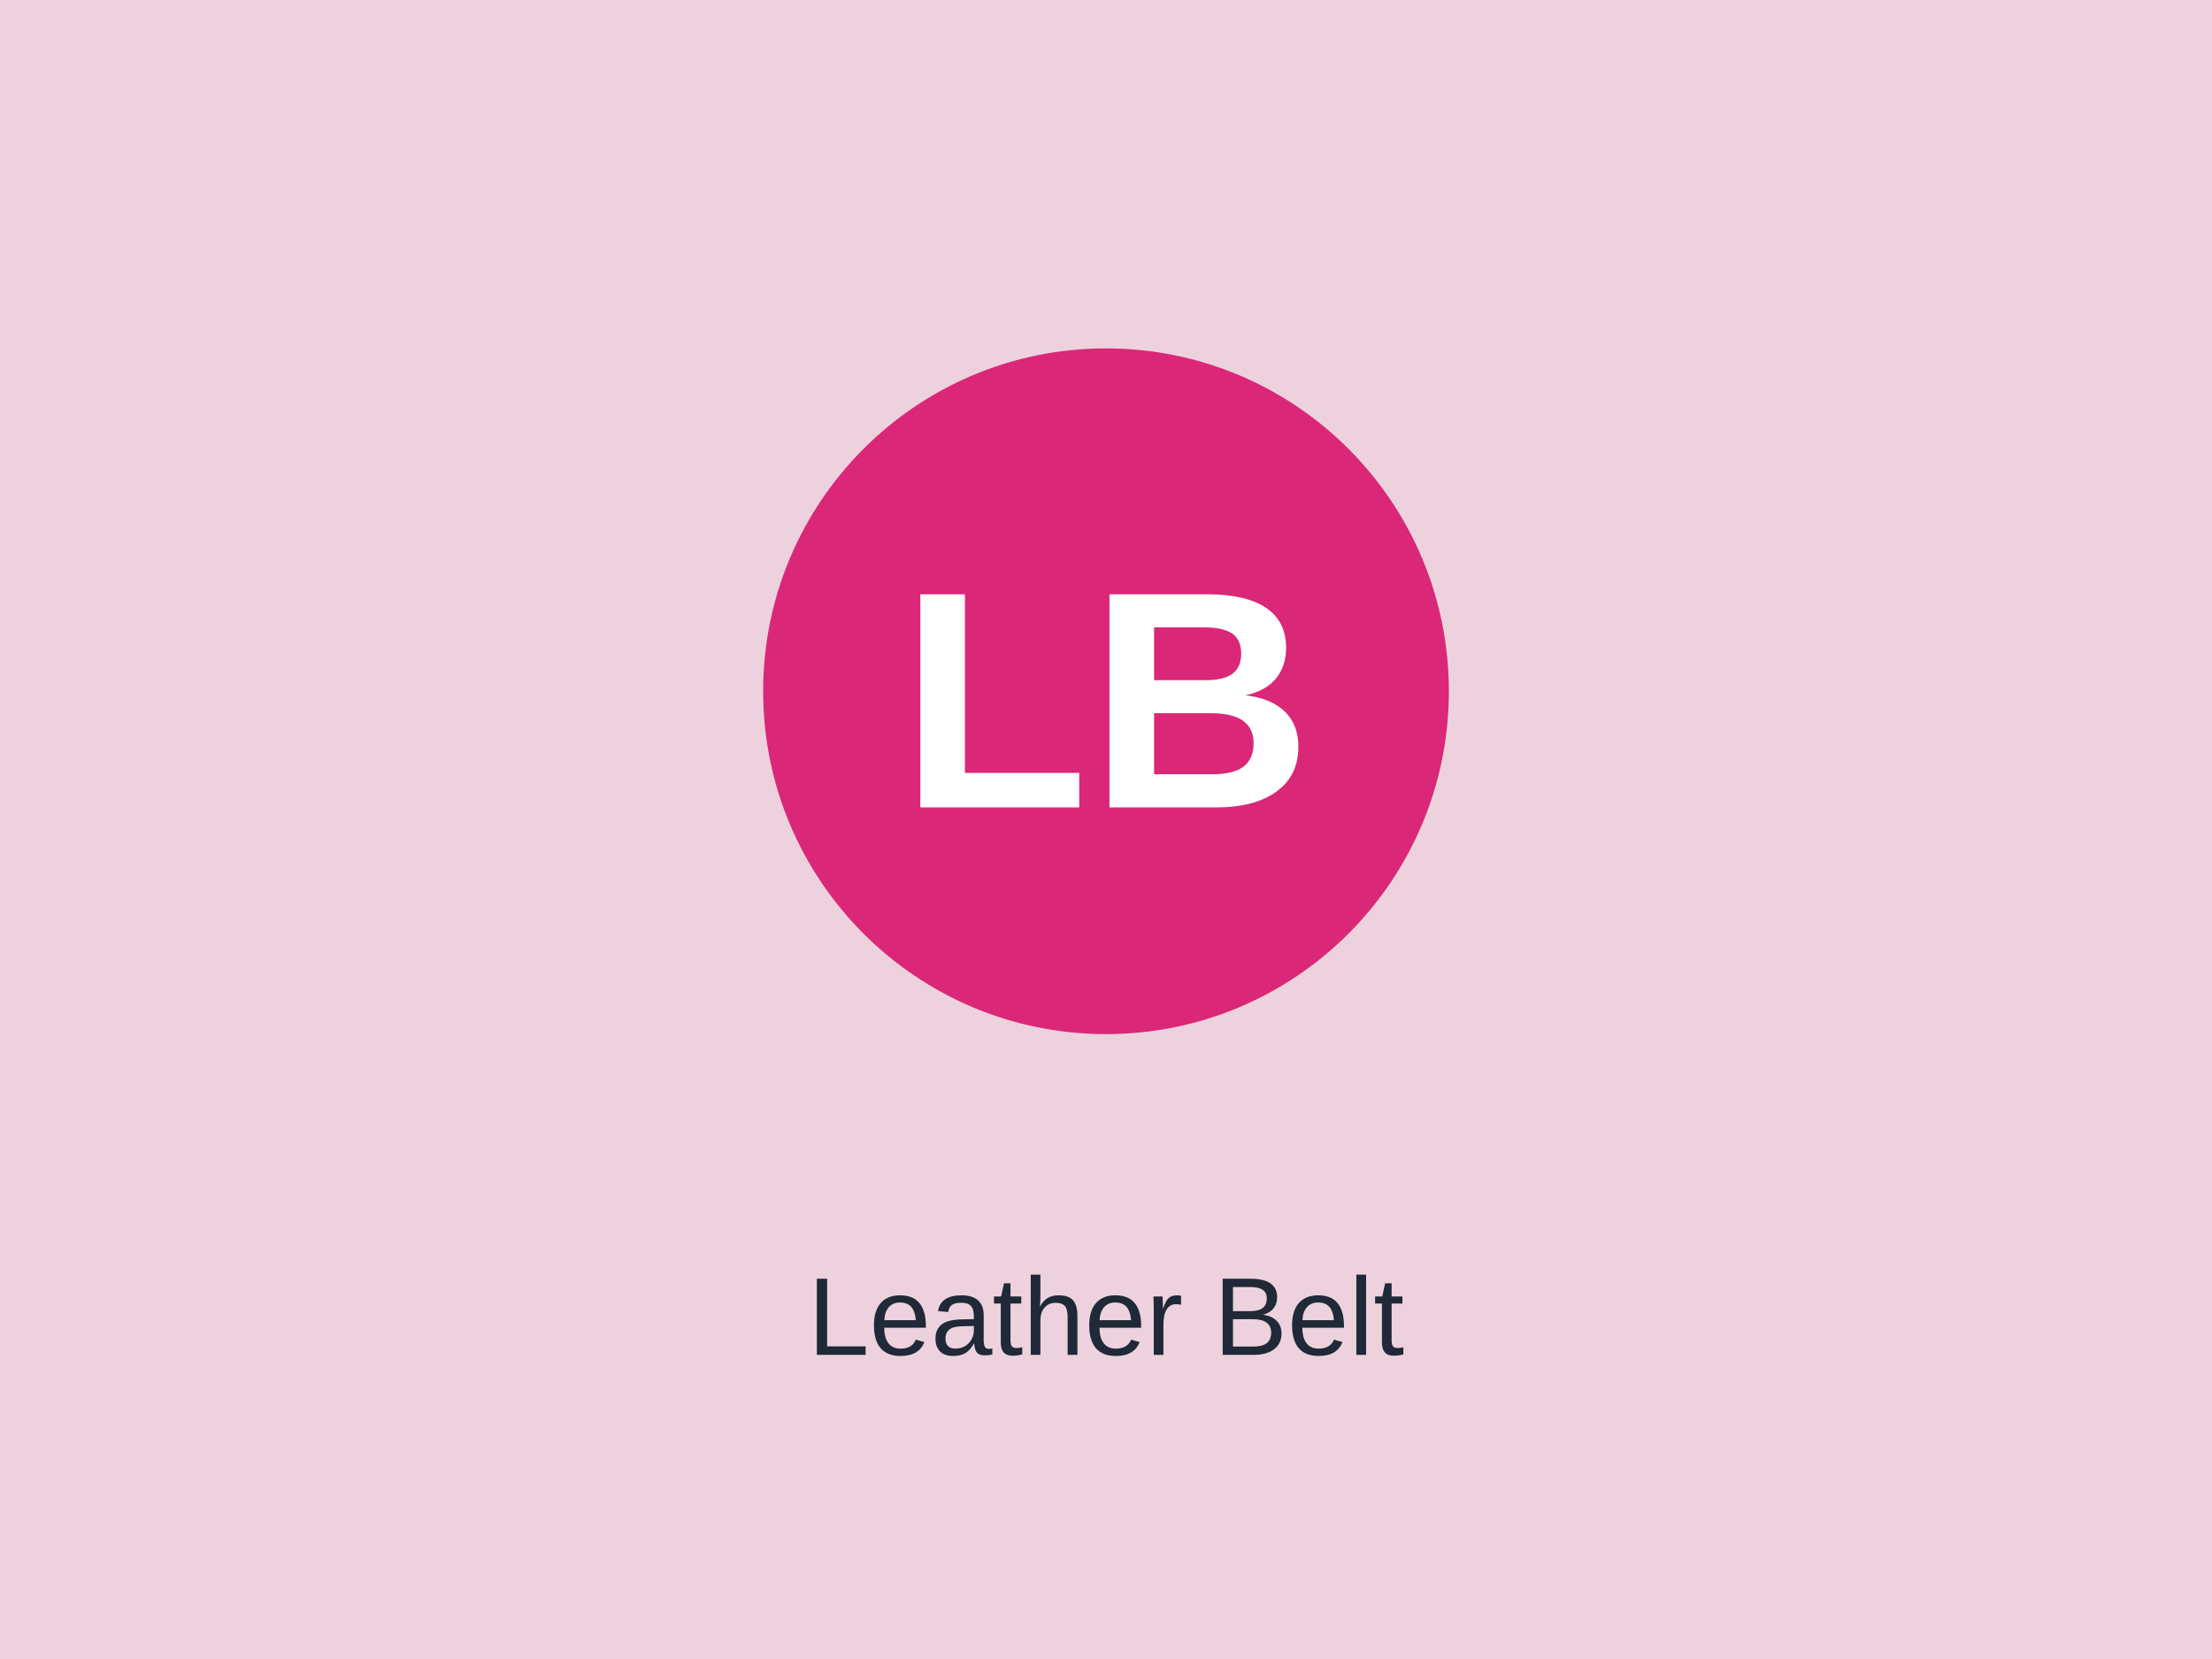
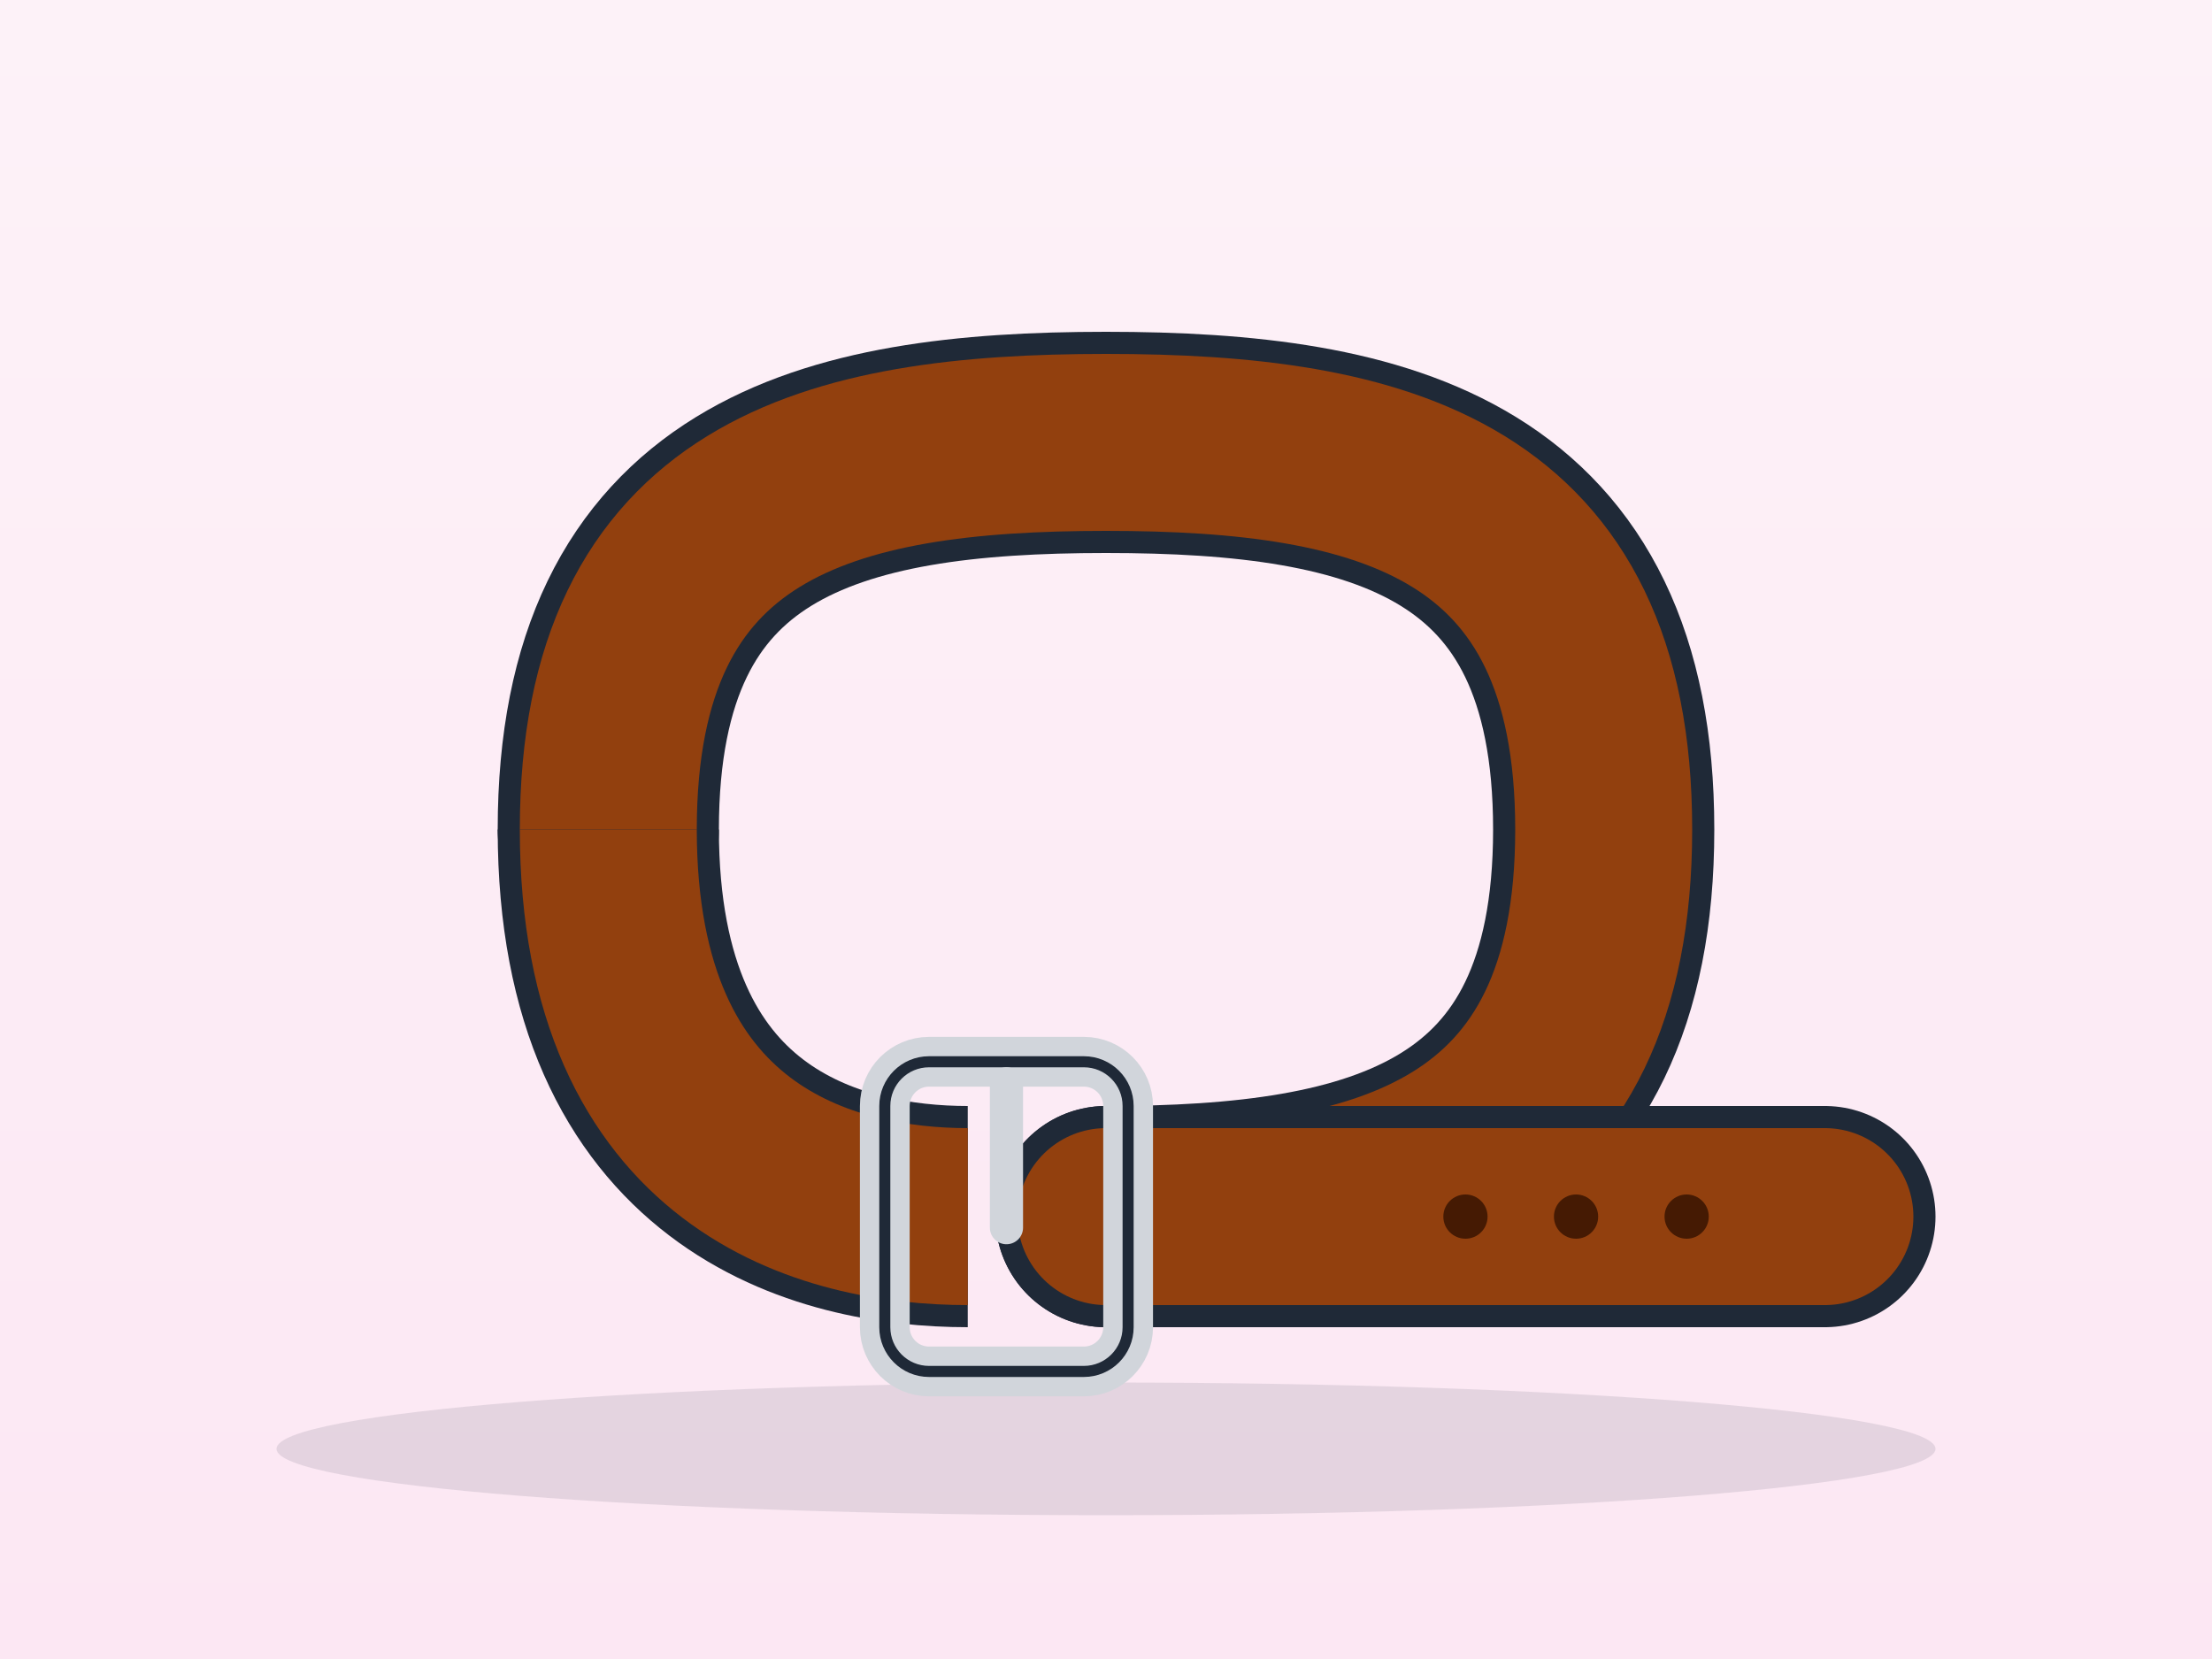
<svg xmlns="http://www.w3.org/2000/svg" width="400" height="300" viewBox="0 0 400 300" role="img" aria-label="Leather Belt">
-   <rect width="400" height="300" fill="#db2777" opacity="0.15" />
-   <circle cx="200" cy="125" r="62" fill="#db2777" />
-   <text x="200" y="146" font-family="Arial, Helvetica, sans-serif" font-size="56" font-weight="700" fill="#ffffff" text-anchor="middle">LB</text>
-   <text x="200" y="245" font-family="Arial, Helvetica, sans-serif" font-size="20" fill="#1f2937" text-anchor="middle">Leather Belt</text>
+   <defs>
+     <linearGradient id="bg" x1="0" y1="0" x2="0" y2="1">
+       <stop offset="0" stop-color="#fdf2f8" />
+       <stop offset="1" stop-color="#fce7f3" />
+     </linearGradient>
+   </defs>
+   <rect width="400" height="300" fill="url(#bg)" />
+   <ellipse cx="200" cy="262" rx="150" ry="12" fill="#0f172a" opacity="0.10" />
+   <path d="M110 150 C110 90 150 80 200 80 C250 80 290 90 290 150 C290 210 250 220 200 220" fill="none" stroke="#1f2937" stroke-width="40" stroke-linecap="round" />
+   <path d="M110 150 C110 90 150 80 200 80 C250 80 290 90 290 150 C290 210 250 220 200 220" fill="none" stroke="#92400e" stroke-width="32" stroke-linecap="round" />
+   <path d="M200 220 L330 220" stroke="#1f2937" stroke-width="40" stroke-linecap="round" />
+   <path d="M200 220 L330 220" stroke="#92400e" stroke-width="32" stroke-linecap="round" />
+   <circle cx="265" cy="220" r="4" fill="#451a03" />
+   <circle cx="285" cy="220" r="4" fill="#451a03" />
+   <circle cx="305" cy="220" r="4" fill="#451a03" />
+   <path d="M110 150 C110 210 150 220 175 220" fill="none" stroke="#1f2937" stroke-width="40" />
+   <path d="M110 150 C110 210 150 220 175 220" fill="none" stroke="#92400e" stroke-width="32" />
+   <rect x="160" y="192" width="44" height="56" rx="8" fill="none" stroke="#d1d5db" stroke-width="9" />
+   <rect x="160" y="192" width="44" height="56" rx="8" fill="none" stroke="#1f2937" stroke-width="2" />
+   <path d="M182 196 V222" stroke="#d1d5db" stroke-width="6" stroke-linecap="round" />
</svg>
